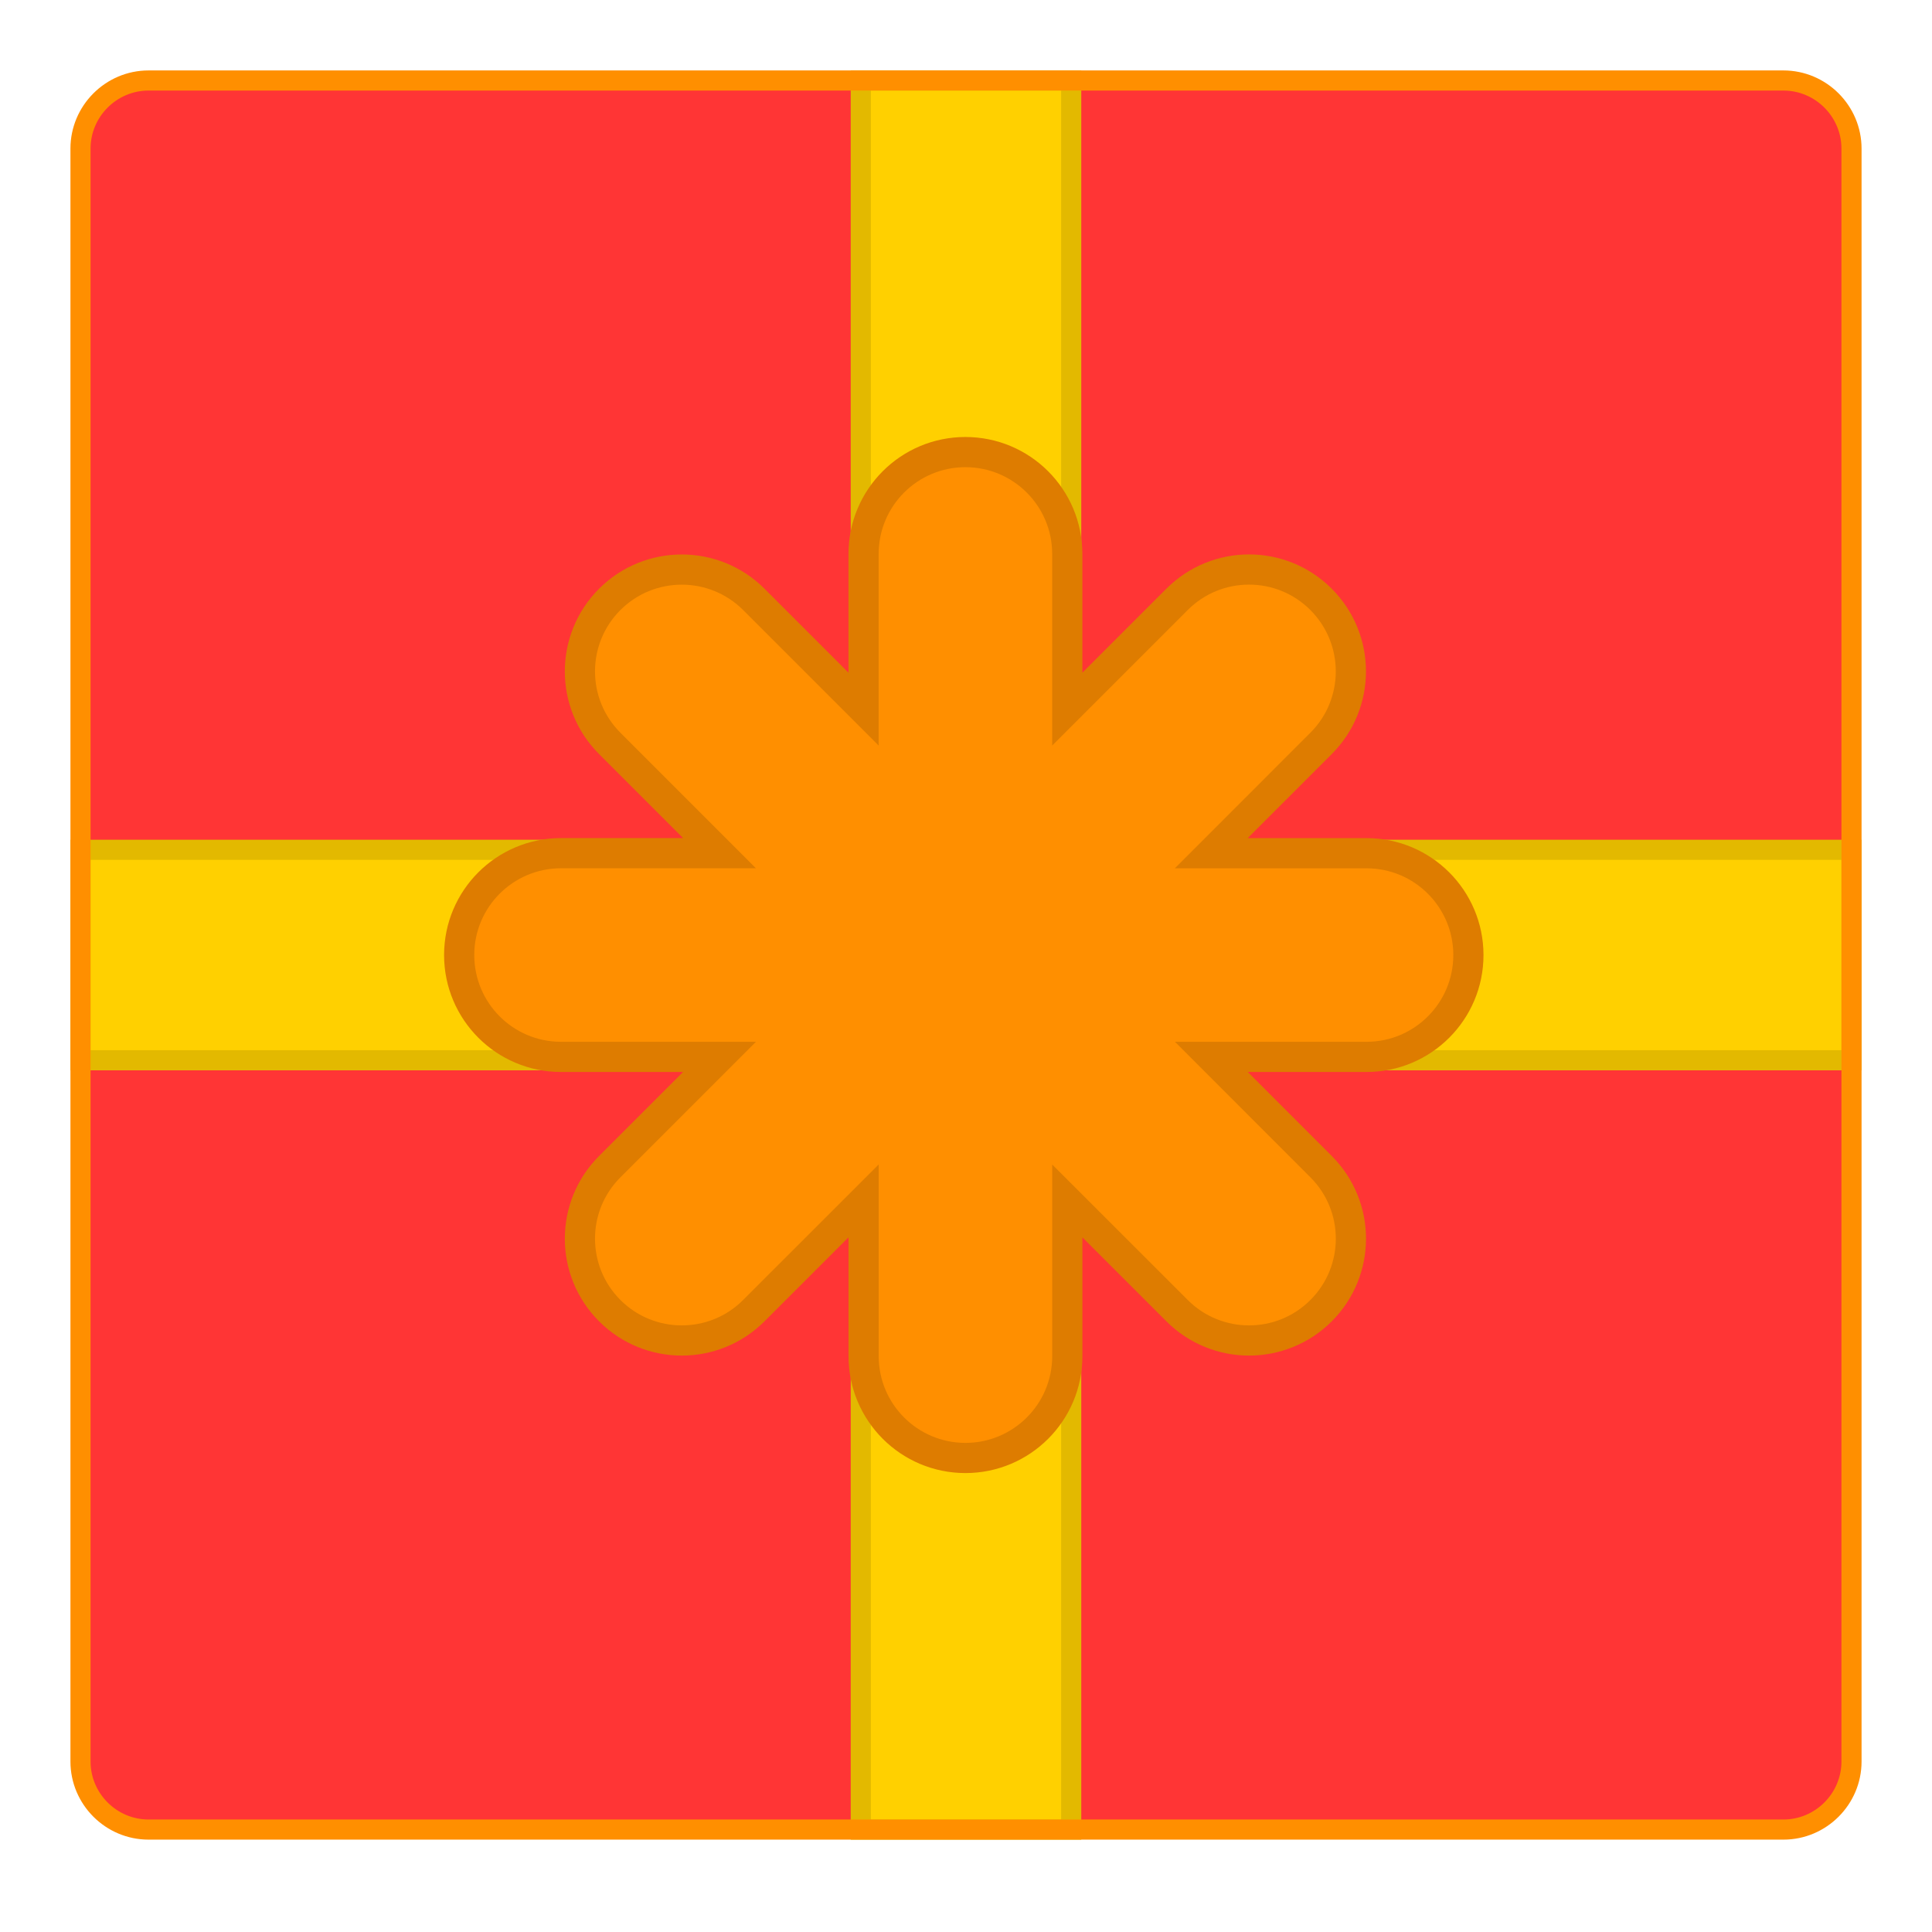
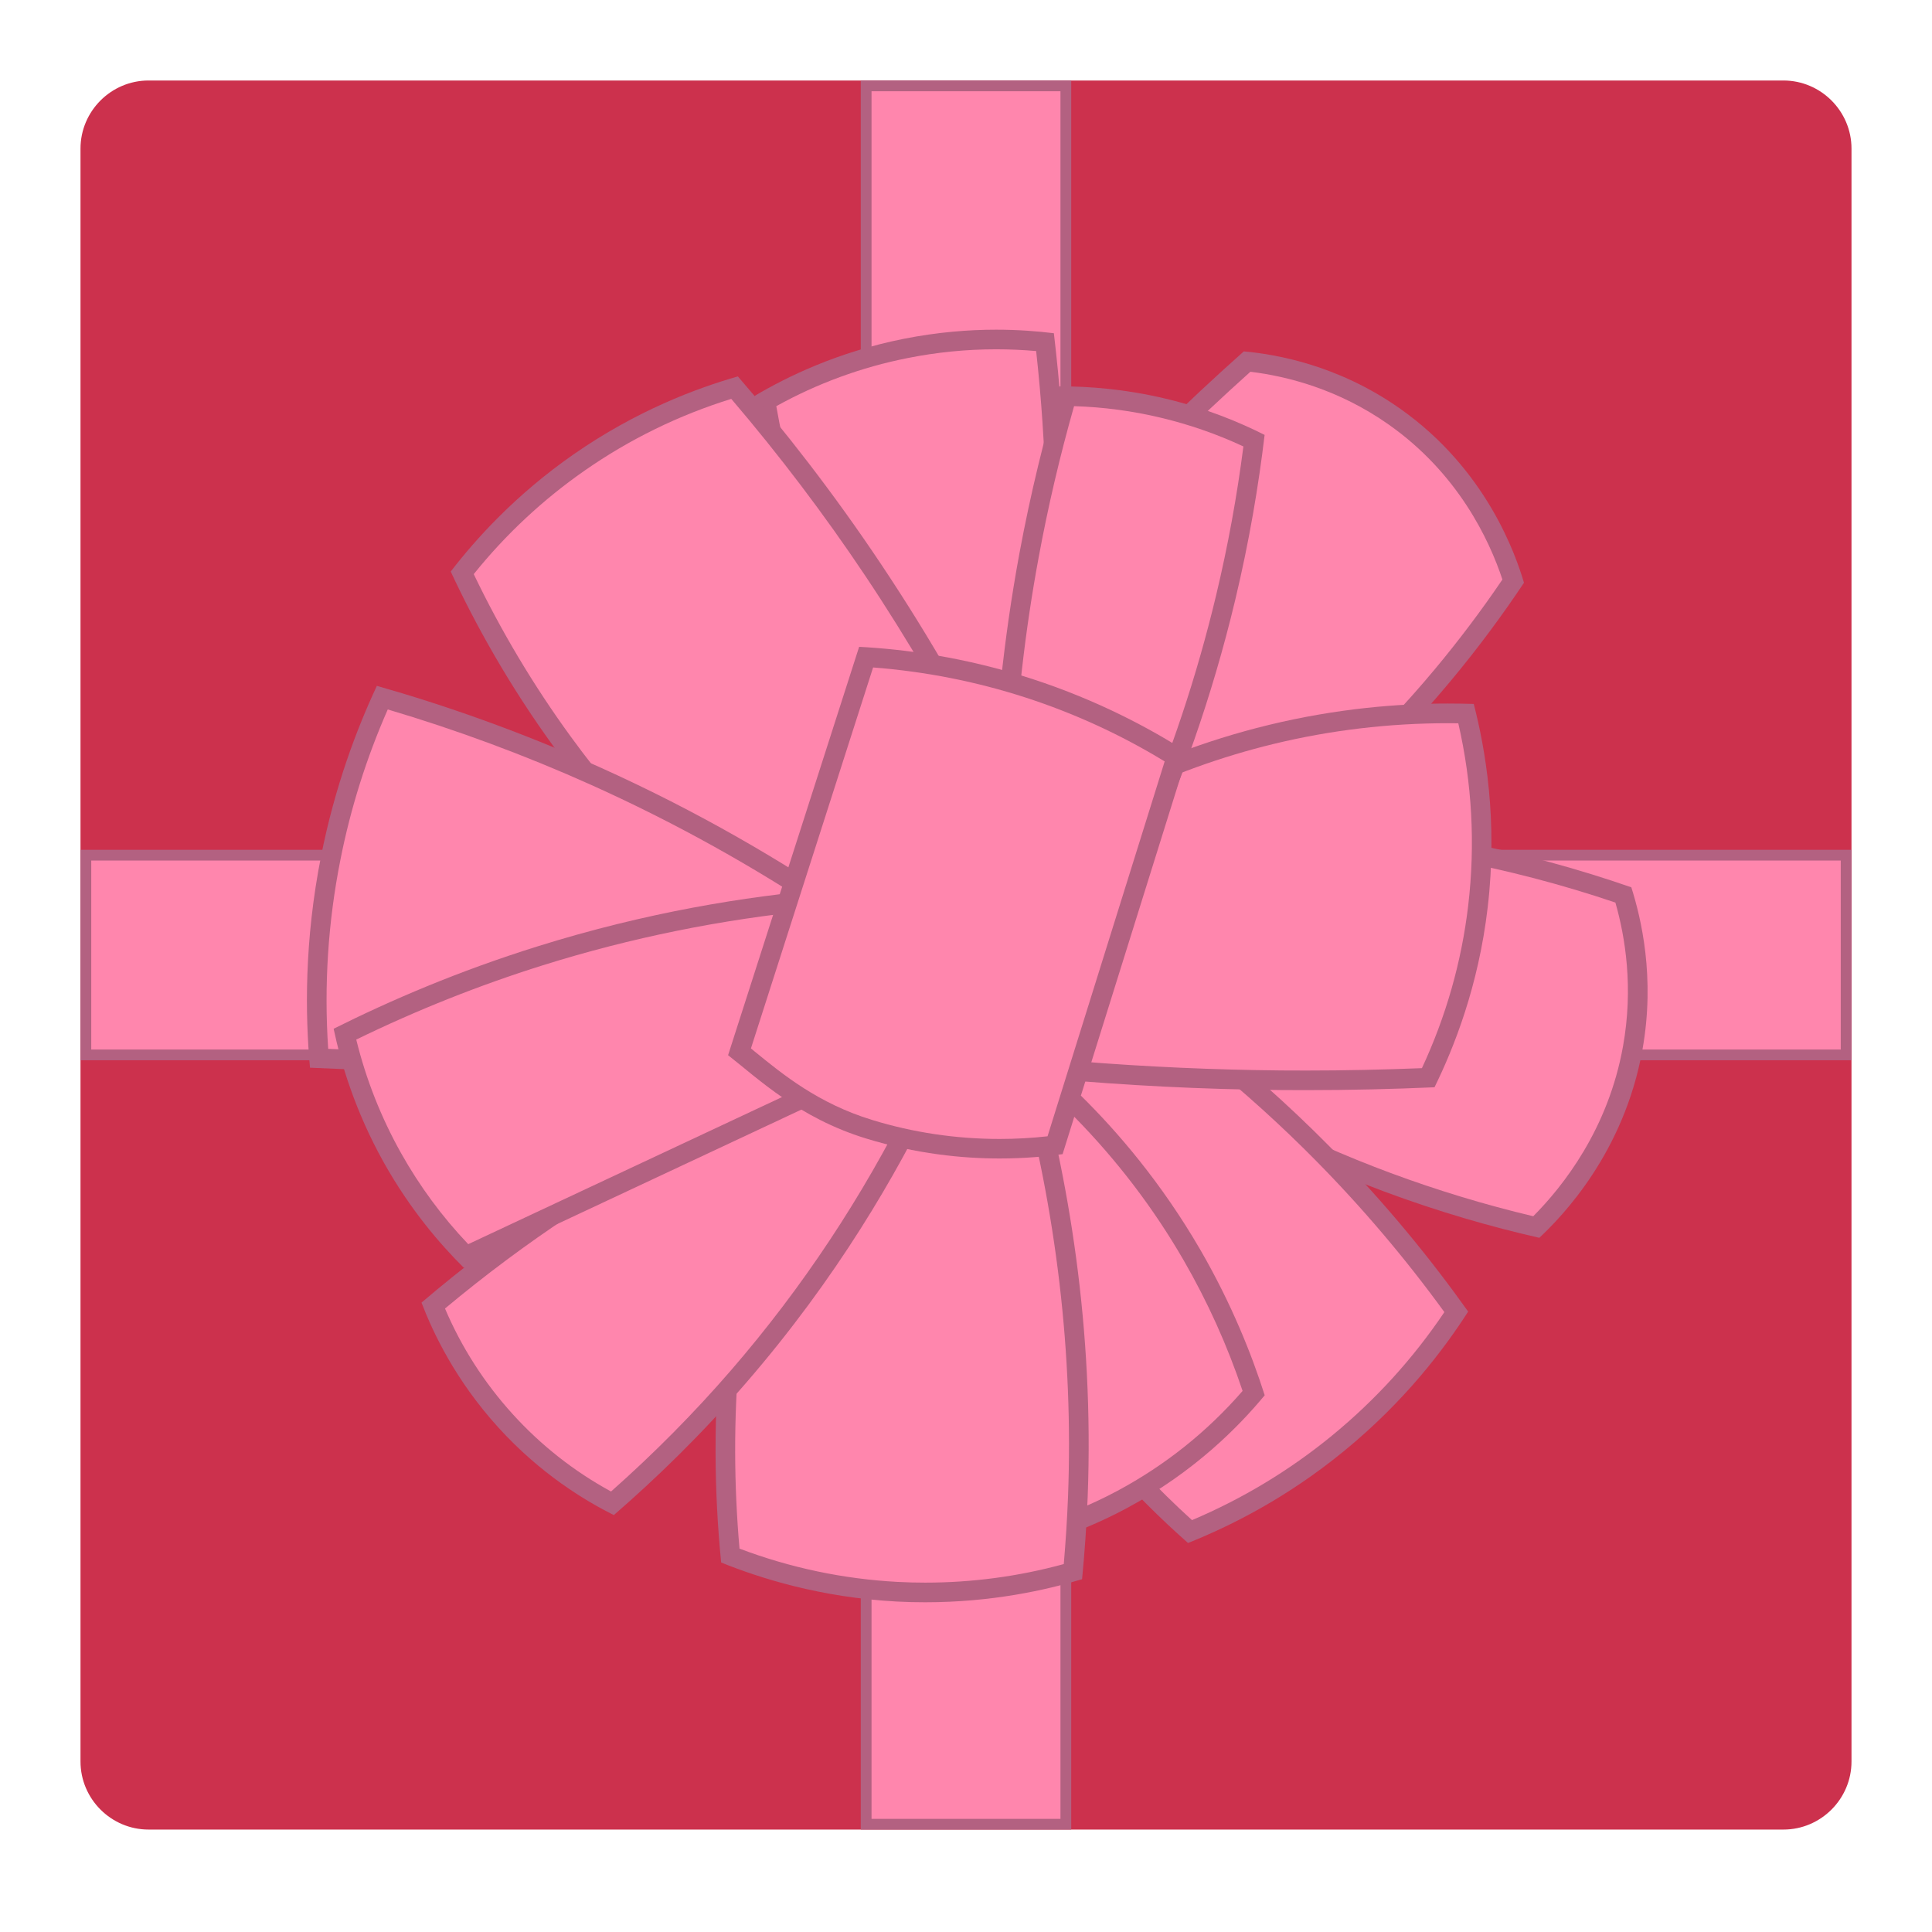
<svg xmlns="http://www.w3.org/2000/svg" version="1.1" id="Layer_1" x="0px" y="0px" viewBox="0 0 48 48" style="enable-background:new 0 0 48 48;" xml:space="preserve">
  <style type="text/css">
- 	.st0{fill:#FF3535;}
- 	.st1{fill:#FFD000;stroke:#E3B900;stroke-width:0.5;stroke-miterlimit:10;}
- 	.st2{fill:none;stroke:#FF9B0A;stroke-width:6.825;stroke-linecap:round;stroke-miterlimit:10;}
- 	.st3{fill:#FF8F00;stroke:#DE7C00;stroke-width:0.75;stroke-miterlimit:10;}
- 	.st4{fill:none;stroke:#FF8F00;stroke-width:0.5;stroke-miterlimit:10;}
+ 	.st0{fill:#CC314D;}
+ 	.st1{fill:#FF86AD;}
+ 	.st2{fill:#B36181;}
</style>
  <path class="st0" d="M44.309,45.455H3.691C2.761,45.455,2,44.694,2,43.764V3.692C2,2.761,2.761,2,3.691,2h40.617  C45.239,2,46,2.761,46,3.692v40.072C46,44.694,45.239,45.455,44.309,45.455z" />
-   <polygon class="st1" points="26.614,21.113 26.614,2 24,2 21.386,2 21.386,21.113 2,21.113 2,23.728 2,26.342 21.386,26.342   21.386,45.456 24,45.456 26.614,45.456 26.614,26.342 46,26.342 46,23.728 46,21.113 " />
-   <path class="st2" d="M35.124,33.231" />
-   <path class="st2" d="M25.622,23.728" />
-   <path class="st2" d="M35.124,14.225" />
-   <path class="st2" d="M25.622,23.728" />
-   <path class="st3" d="M33.951,21.198h-3.857l2.727-2.728c0.988-0.988,0.988-2.59,0-3.579s-2.59-0.988-3.578,0l-2.727,2.727v-3.856  c0-1.397-1.133-2.53-2.531-2.53c-1.397,0-2.53,1.133-2.53,2.53v3.856l-2.727-2.727c-0.988-0.987-2.591-0.987-3.579,0  c-0.988,0.988-0.988,2.591,0,3.579l2.727,2.727h-3.938c-1.397,0-2.53,1.133-2.53,2.53c0,1.398,1.133,2.531,2.53,2.531h3.938  l-2.727,2.727c-0.988,0.988-0.988,2.59,0,3.578c0.494,0.494,1.142,0.741,1.79,0.741s1.295-0.247,1.789-0.741l2.728-2.727v3.857  c0,1.397,1.133,2.53,2.53,2.53c1.398,0,2.531-1.133,2.531-2.53v-3.856l2.727,2.726c0.494,0.494,1.142,0.741,1.789,0.741  s1.295-0.247,1.789-0.741c0.988-0.988,0.988-2.59,0-3.578l-2.726-2.727h3.856c1.397,0,2.53-1.133,2.53-2.531  C36.481,22.331,35.349,21.198,33.951,21.198z" />
-   <path class="st4" d="M44.309,45.455H3.691C2.761,45.455,2,44.694,2,43.764V3.692C2,2.761,2.761,2,3.691,2h40.617  C45.239,2,46,2.761,46,3.692v40.072C46,44.694,45.239,45.455,44.309,45.455z" />
+   <g>
+     <polygon class="st1" points="21.52,45.322 21.52,26.208 2.133,26.208 2.133,21.246 21.52,21.246 21.52,2.133 26.48,2.133    26.48,21.246 45.866,21.246 45.866,26.208 26.48,26.208 26.48,45.322  " />
+     <path class="st2" d="M26.347,2.267v18.846v0.267h0.267h19.119v2.348v2.347H26.614h-0.267v0.267v18.847H24h-2.347V26.342v-0.267   h-0.267H2.267v-2.347V21.38h19.119h0.267v-0.267V2.267H24H26.347 M26.614,2H24h-2.614v19.113H2v2.615v2.614h19.386v19.114H24h2.614   V26.342H46v-2.614v-2.615H26.614V2L26.614,2z" />
+   </g>
+   <g>
+     <g>
+       <path class="st1" d="M22.983,17.779c1.788-2.429,3.774-4.727,5.909-6.834c0.701-0.69,1.4-1.345,2.094-1.962    c0.948,0.101,2.317,0.423,3.655,1.365c1.847,1.299,2.637,3.078,2.954,4.09c-0.544,0.809-1.133,1.598-1.755,2.343    c-1.497,1.794-3.225,3.408-5.133,4.795L22.983,17.779z" />
+       <path class="st2" d="M31.066,9.236c0.913,0.112,2.189,0.434,3.433,1.31c1.724,1.213,2.498,2.857,2.828,3.852    c-0.52,0.767-1.083,1.514-1.675,2.224c-1.451,1.74-3.124,3.309-4.972,4.667l-7.326-3.6c1.735-2.333,3.655-4.542,5.71-6.57    C29.712,10.479,30.385,9.846,31.066,9.236 M30.902,8.73c-0.721,0.642-1.451,1.321-2.181,2.042c-2.427,2.396-4.44,4.81-6.107,7.099    c2.705,1.329,5.41,2.659,8.115,3.988c1.636-1.177,3.508-2.778,5.298-4.923c0.701-0.84,1.309-1.667,1.836-2.458    c-0.205-0.692-0.932-2.815-3.082-4.328C33.222,9.052,31.665,8.799,30.902,8.73L30.902,8.73z" />
+     </g>
+     <g>
+       <path class="st1" d="M21.897,18.643c-0.855-1.68-1.556-3.441-2.084-5.24c-0.331-1.126-0.6-2.284-0.798-3.441    C20.1,9.341,21.271,8.9,22.5,8.656c0.739-0.148,1.495-0.221,2.249-0.221c0.456,0,0.866,0.027,1.215,0.064    c0.141,1.237,0.231,2.504,0.262,3.768c0.046,1.922-0.04,3.874-0.262,5.803L21.897,18.643z" />
+       <path class="st2" d="M24.749,8.678c0.331,0,0.664,0.015,0.994,0.044c0.13,1.177,0.21,2.37,0.238,3.55    c0.046,1.856-0.037,3.732-0.24,5.582l-3.704,0.522c-0.813-1.618-1.482-3.313-1.989-5.042c-0.311-1.061-0.567-2.15-0.761-3.243    c1.021-0.566,2.117-0.968,3.263-1.195C23.27,8.752,24.011,8.678,24.749,8.678 M24.749,8.191c-0.675,0-1.451,0.059-2.297,0.227    c-1.653,0.329-2.91,0.948-3.706,1.42c0.185,1.113,0.45,2.335,0.833,3.635c0.628,2.136,1.417,3.955,2.181,5.437    c1.475-0.209,2.948-0.415,4.423-0.624c0.212-1.775,0.34-3.799,0.285-6.025c-0.035-1.426-0.139-2.758-0.285-3.982    C25.785,8.23,25.3,8.191,24.749,8.191L24.749,8.191z" />
+     </g>
+     <g>
+       <path class="st1" d="M38.169,30.486c-1.254-0.291-2.496-0.666-3.7-1.115c-2.359-0.877-4.614-2.052-6.707-3.496l1.594-5.24    c0.393-0.016,0.803-0.026,1.235-0.026c1.854,0,3.715,0.172,5.531,0.514c1.422,0.267,2.84,0.641,4.211,1.111    c0.377,1.237,0.458,2.549,0.234,3.799C40.169,28.248,38.934,29.747,38.169,30.486z" />
+       <path class="st2" d="M30.585,20.854c1.841,0,3.688,0.172,5.49,0.509c1.371,0.256,2.734,0.613,4.059,1.061    c0.247,0.862,0.45,2.119,0.19,3.567c-0.368,2.059-1.486,3.477-2.231,4.226c-1.201-0.285-2.39-0.646-3.543-1.074    c-2.286-0.849-4.473-1.982-6.508-3.367l1.492-4.903C29.873,20.861,30.223,20.854,30.585,20.854 M30.585,20.367    c-0.496,0-0.968,0.013-1.415,0.033c-0.566,1.858-1.131,3.717-1.697,5.575c1.751,1.223,4.054,2.564,6.909,3.625    c1.373,0.511,2.672,0.882,3.862,1.153c0.569-0.533,2.105-2.114,2.562-4.674c0.322-1.801-0.035-3.274-0.276-4.034    c-1.259-0.437-2.72-0.853-4.363-1.162C34.104,20.497,32.217,20.367,30.585,20.367L30.585,20.367z" />
+     </g>
+     <g>
+       <path class="st1" d="M29.566,38.053c-1.755-1.568-3.239-3.4-4.409-5.448c-1.177-2.057-2.004-4.277-2.463-6.598l4.281-2.075    c2.145,1.351,4.131,2.946,5.902,4.742c1.199,1.215,2.311,2.535,3.307,3.922c-0.805,1.23-1.794,2.328-2.941,3.267    C32.13,36.771,30.894,37.506,29.566,38.053z" />
+       <path class="st2" d="M26.958,24.21c2.084,1.325,4.017,2.882,5.743,4.634c1.149,1.164,2.22,2.427,3.184,3.755    c-0.778,1.157-1.718,2.189-2.798,3.073c-1.052,0.862-2.22,1.565-3.472,2.095c-1.687-1.53-3.113-3.305-4.244-5.284    c-1.131-1.978-1.938-4.11-2.399-6.34l2.677-1.298L26.958,24.21 M26.989,23.654c-1.524,0.739-3.047,1.477-4.572,2.216    c0.318,1.678,0.99,4.167,2.527,6.856c1.519,2.657,3.298,4.487,4.572,5.609c1.012-0.404,2.427-1.096,3.878-2.286    c1.504-1.23,2.483-2.529,3.082-3.463c-0.9-1.266-2.028-2.666-3.428-4.087C30.914,26.337,28.779,24.77,26.989,23.654L26.989,23.654    z" />
+     </g>
+     <g>
+       <path class="st1" d="M23.171,38.571c-0.778-1.243-1.334-2.584-1.658-3.995c-0.456-1.989-0.428-4.101,0.079-6.12l5.181-0.972    c1.105,1.105,2.061,2.348,2.844,3.7c0.63,1.087,1.144,2.24,1.53,3.426c-0.917,1.083-2.017,1.971-3.269,2.643    C26.44,38.026,24.815,38.478,23.171,38.571z" />
+       <path class="st2" d="M26.692,27.748c1.052,1.069,1.966,2.266,2.714,3.561c0.595,1.029,1.087,2.119,1.466,3.248    c-0.882,1.016-1.927,1.848-3.109,2.482c-1.367,0.732-2.903,1.171-4.46,1.277c-0.723-1.18-1.244-2.456-1.55-3.796    c-0.436-1.903-0.421-3.92,0.042-5.855L26.692,27.748 M26.855,27.221c-1.819,0.342-3.64,0.684-5.459,1.025    c-0.326,1.23-0.763,3.578-0.121,6.385c0.425,1.854,1.175,3.269,1.766,4.191c1.036-0.044,2.919-0.262,4.952-1.351    c1.695-0.908,2.804-2.05,3.428-2.806c-0.326-1.025-0.824-2.271-1.592-3.602C28.848,29.37,27.75,28.103,26.855,27.221    L26.855,27.221z" />
+     </g>
+     <g>
+       <path class="st1" d="M22.988,39.565c-0.227,0-0.458-0.005-0.695-0.018c-1.427-0.077-2.822-0.377-4.147-0.897    c-0.079-0.846-0.121-1.709-0.123-2.564c-0.009-3.453,0.617-6.905,1.858-10.263l5.604,0.553c0.997,3.578,1.435,7.214,1.296,10.81    c-0.024,0.639-0.066,1.259-0.121,1.865C25.462,39.391,24.229,39.565,22.988,39.565L22.988,39.565z" />
+       <path class="st2" d="M20.043,26.083l5.249,0.518c0.959,3.505,1.376,7.061,1.243,10.574c-0.022,0.575-0.059,1.137-0.106,1.684    c-1.122,0.307-2.277,0.461-3.441,0.461c-0.223,0-0.45-0.005-0.684-0.018c-1.349-0.071-2.668-0.35-3.931-0.827    c-0.07-0.794-0.106-1.598-0.108-2.392C18.257,32.722,18.856,29.36,20.043,26.083 M19.718,25.559    c-1.027,2.731-1.951,6.314-1.94,10.525c0.002,0.957,0.053,1.87,0.139,2.736c0.972,0.393,2.474,0.869,4.363,0.97    c0.242,0.013,0.479,0.018,0.71,0.018c1.651,0,2.996-0.302,3.894-0.573c0.064-0.661,0.112-1.343,0.139-2.042    c0.159-4.196-0.469-7.932-1.351-11.047C23.687,25.951,21.702,25.755,19.718,25.559L19.718,25.559z" />
+     </g>
+     <g>
+       <path class="st1" d="M15.214,37.351c-1.003-0.523-1.896-1.213-2.657-2.053c-0.765-0.844-1.369-1.804-1.794-2.859    c1.045-0.88,2.143-1.706,3.272-2.451c2.257-1.493,4.698-2.731,7.258-3.679l1.669,0.88c-1.232,2.538-2.782,4.892-4.606,7.004    C17.386,35.314,16.33,36.375,15.214,37.351z" />
+       <path class="st2" d="M21.275,26.577l1.363,0.719c-1.206,2.438-2.707,4.702-4.467,6.738c-0.922,1.067-1.929,2.083-2.99,3.022    c-0.917-0.5-1.739-1.146-2.443-1.922c-0.706-0.778-1.272-1.66-1.682-2.624c0.992-0.829,2.039-1.609,3.113-2.319    C16.38,28.727,18.77,27.512,21.275,26.577 M21.31,26.042c-2.169,0.794-4.736,1.971-7.41,3.741    c-1.292,0.855-2.432,1.731-3.428,2.58c0.287,0.75,0.844,1.929,1.905,3.098c1.05,1.158,2.158,1.823,2.873,2.181    c1.052-0.911,2.174-1.998,3.291-3.291c2.24-2.59,3.739-5.161,4.744-7.269C22.626,26.738,21.969,26.39,21.31,26.042L21.31,26.042z" />
+     </g>
+     <g>
+       <path class="st1" d="M19.729,24.201c-2.222-1.629-4.158-3.569-5.758-5.769c-0.953-1.312-1.792-2.725-2.489-4.202    c0.829-1.054,1.804-1.977,2.901-2.74c1.182-0.824,2.482-1.449,3.865-1.861c1.237,1.44,2.397,2.963,3.446,4.533    c1.116,1.671,2.132,3.424,3.022,5.216L19.729,24.201z" />
+       <path class="st2" d="M18.168,9.91c1.19,1.393,2.308,2.868,3.325,4.389c1.074,1.607,2.059,3.298,2.926,5.027l-2.375,2.297    l-2.335,2.258c-2.13-1.587-3.991-3.466-5.538-5.593c-0.917-1.261-1.724-2.613-2.401-4.024c0.792-0.985,1.718-1.85,2.756-2.573    C15.642,10.913,16.866,10.314,18.168,9.91 M18.332,9.352c-1.027,0.293-2.52,0.849-4.087,1.94    c-1.438,1.003-2.423,2.097-3.047,2.908c0.613,1.316,1.444,2.818,2.577,4.376c2.024,2.784,4.246,4.696,5.975,5.942    c1.755-1.697,3.508-3.393,5.263-5.09c-0.813-1.651-1.834-3.483-3.117-5.402C20.695,12.227,19.476,10.673,18.332,9.352    L18.332,9.352z" />
+     </g>
+     <g>
+       <path class="st1" d="M12.447,26.421c-1.543-0.02-3.051-0.062-4.522-0.128c-0.132-1.669-0.035-3.344,0.291-4.982    c0.271-1.365,0.701-2.703,1.279-3.979c1.797,0.523,3.571,1.175,5.273,1.938c2.136,0.959,4.2,2.112,6.144,3.43l-0.379,3.593    c-2.103,0.093-4.231,0.141-6.329,0.141C13.625,26.434,13.04,26.43,12.447,26.421z" />
+       <path class="st2" d="M9.634,17.626c1.715,0.509,3.408,1.136,5.036,1.867c2.079,0.933,4.092,2.052,5.986,3.327l-0.165,1.574    l-0.176,1.665c-2.022,0.086-4.067,0.13-6.087,0.13c-0.587,0-1.179-0.004-1.777-0.011c-1.426-0.018-2.87-0.059-4.297-0.119    c-0.106-1.576-0.004-3.155,0.304-4.7C8.711,20.078,9.107,18.824,9.634,17.626 M9.363,17.04c-0.5,1.069-1.041,2.493-1.385,4.224    c-0.419,2.112-0.397,3.94-0.276,5.263c1.541,0.071,3.124,0.119,4.744,0.139c0.598,0.007,1.193,0.011,1.783,0.011    c2.251,0,4.429-0.053,6.528-0.15c0.139-1.316,0.276-2.632,0.415-3.948c-1.695-1.158-3.796-2.407-6.303-3.532    C12.882,18.156,11.017,17.51,9.363,17.04L9.363,17.04z" />
+     </g>
+     <g>
+       <path class="st1" d="M11.577,31.207c-0.716-0.732-1.33-1.554-1.83-2.443c-0.536-0.961-0.933-1.993-1.18-3.069    c1.563-0.772,3.194-1.427,4.85-1.945c2.255-0.706,4.597-1.175,6.967-1.393l1.517,4.013L11.577,31.207z" />
+       <path class="st2" d="M20.223,22.615l0.699,1.852l0.672,1.775l-9.961,4.669c-0.65-0.683-1.21-1.444-1.671-2.266    c-0.496-0.886-0.869-1.832-1.111-2.817c1.497-0.73,3.056-1.351,4.639-1.847C15.675,23.297,17.937,22.838,20.223,22.615     M20.549,22.095c-2.009,0.174-4.476,0.566-7.203,1.42c-1.953,0.611-3.642,1.336-5.057,2.044c0.179,0.849,0.529,2.039,1.246,3.322    c0.657,1.173,1.402,2.035,1.989,2.617l10.684-5.007C21.656,25.027,21.103,23.561,20.549,22.095L20.549,22.095z" />
+     </g>
+     <g>
+       <path class="st1" d="M31.839,26.837c-1.772-0.015-3.561-0.099-5.327-0.249c0.384-1.254,0.474-2.352,0.562-3.415    c0.093-1.142,0.181-2.222,0.602-3.503c1.243-0.619,2.557-1.098,3.909-1.424c1.433-0.348,2.908-0.523,4.387-0.523    c0.156,0,0.307,0.002,0.454,0.005c0.384,1.574,0.485,3.184,0.295,4.788c-0.176,1.482-0.589,2.914-1.235,4.259    c-0.966,0.04-1.969,0.064-3.005,0.064L31.839,26.837z" />
+       <path class="st2" d="M35.975,17.968c0.088,0,0.172,0,0.256,0.002c0.342,1.486,0.425,3.005,0.247,4.52    c-0.165,1.406-0.553,2.765-1.151,4.048c-0.953,0.038-1.918,0.059-2.871,0.059l-0.615-0.002c-1.665-0.015-3.349-0.09-5.013-0.223    c0.322-1.158,0.406-2.183,0.487-3.179c0.09-1.096,0.174-2.136,0.558-3.347c1.202-0.589,2.469-1.047,3.766-1.362    C33.056,18.14,34.514,17.968,35.975,17.968 M35.975,17.479c-1.223,0-2.747,0.119-4.449,0.531c-1.653,0.401-3.016,0.966-4.052,1.49    c-0.915,2.701-0.377,4.606-1.29,7.306c1.762,0.157,3.651,0.26,5.653,0.276c0.207,0.002,0.414,0.002,0.619,0.002    c1.1,0,2.161-0.026,3.184-0.071c0.479-0.975,1.091-2.504,1.321-4.467c0.256-2.174-0.062-3.957-0.346-5.057    C36.412,17.483,36.198,17.479,35.975,17.479L35.975,17.479z" />
+     </g>
+     <g>
+       <path class="st1" d="M24.919,19.578c0.079-1.938,0.296-3.883,0.648-5.785c0.247-1.334,0.562-2.661,0.935-3.949    c0.825,0.013,1.627,0.113,2.403,0.3c0.776,0.187,1.534,0.456,2.251,0.805c-0.161,1.296-0.395,2.602-0.701,3.887    c-0.501,2.101-1.197,4.169-2.072,6.147L24.919,19.578z" />
+       <path class="st2" d="M26.685,10.091c0.728,0.022,1.455,0.119,2.163,0.289c0.703,0.168,1.389,0.406,2.044,0.712    c-0.159,1.237-0.386,2.476-0.675,3.686c-0.478,2.008-1.138,3.986-1.962,5.889l-1.482-0.6l-1.603-0.65    c0.084-1.869,0.296-3.744,0.637-5.578C26.039,12.582,26.334,11.325,26.685,10.091 M26.35,9.599c-0.009,0-0.02,0-0.029,0    c-0.37,1.254-0.714,2.641-0.994,4.151c-0.406,2.198-0.595,4.217-0.659,5.99c1.281,0.52,2.562,1.04,3.843,1.557    c0.792-1.766,1.587-3.913,2.181-6.405c0.348-1.46,0.578-2.831,0.727-4.087c-0.617-0.311-1.446-0.659-2.458-0.9    C27.944,9.663,27.046,9.599,26.35,9.599L26.35,9.599z" />
+     </g>
+     <g>
+       <path class="st1" d="M24.838,28.537c-1.105,0-2.198-0.163-3.247-0.487c-1.384-0.423-2.317-1.186-2.998-1.742l-0.221-0.179    l3.146-9.806c1.373,0.088,2.734,0.348,4.045,0.774c1.287,0.419,2.52,0.992,3.664,1.709l-3.012,9.647    C25.841,28.498,25.375,28.537,24.838,28.537z" />
+       <path class="st2" d="M21.692,16.583c1.29,0.099,2.564,0.35,3.794,0.749c1.208,0.392,2.366,0.924,3.45,1.585l-1.446,4.627    l-1.464,4.687c-0.395,0.044-0.794,0.066-1.191,0.066c-1.08,0-2.149-0.159-3.173-0.474c-1.334-0.41-2.207-1.124-2.91-1.697    c-0.033-0.026-0.064-0.053-0.095-0.079L21.692,16.583 M21.345,16.07l-3.256,10.146c0.741,0.578,1.753,1.556,3.43,2.07    c1.244,0.382,2.385,0.496,3.316,0.496c0.628,0,1.158-0.051,1.565-0.108c1.04-3.323,2.077-6.649,3.117-9.972    c-0.93-0.597-2.229-1.299-3.878-1.836C23.954,16.321,22.461,16.129,21.345,16.07L21.345,16.07z" />
+     </g>
+   </g>
</svg>
